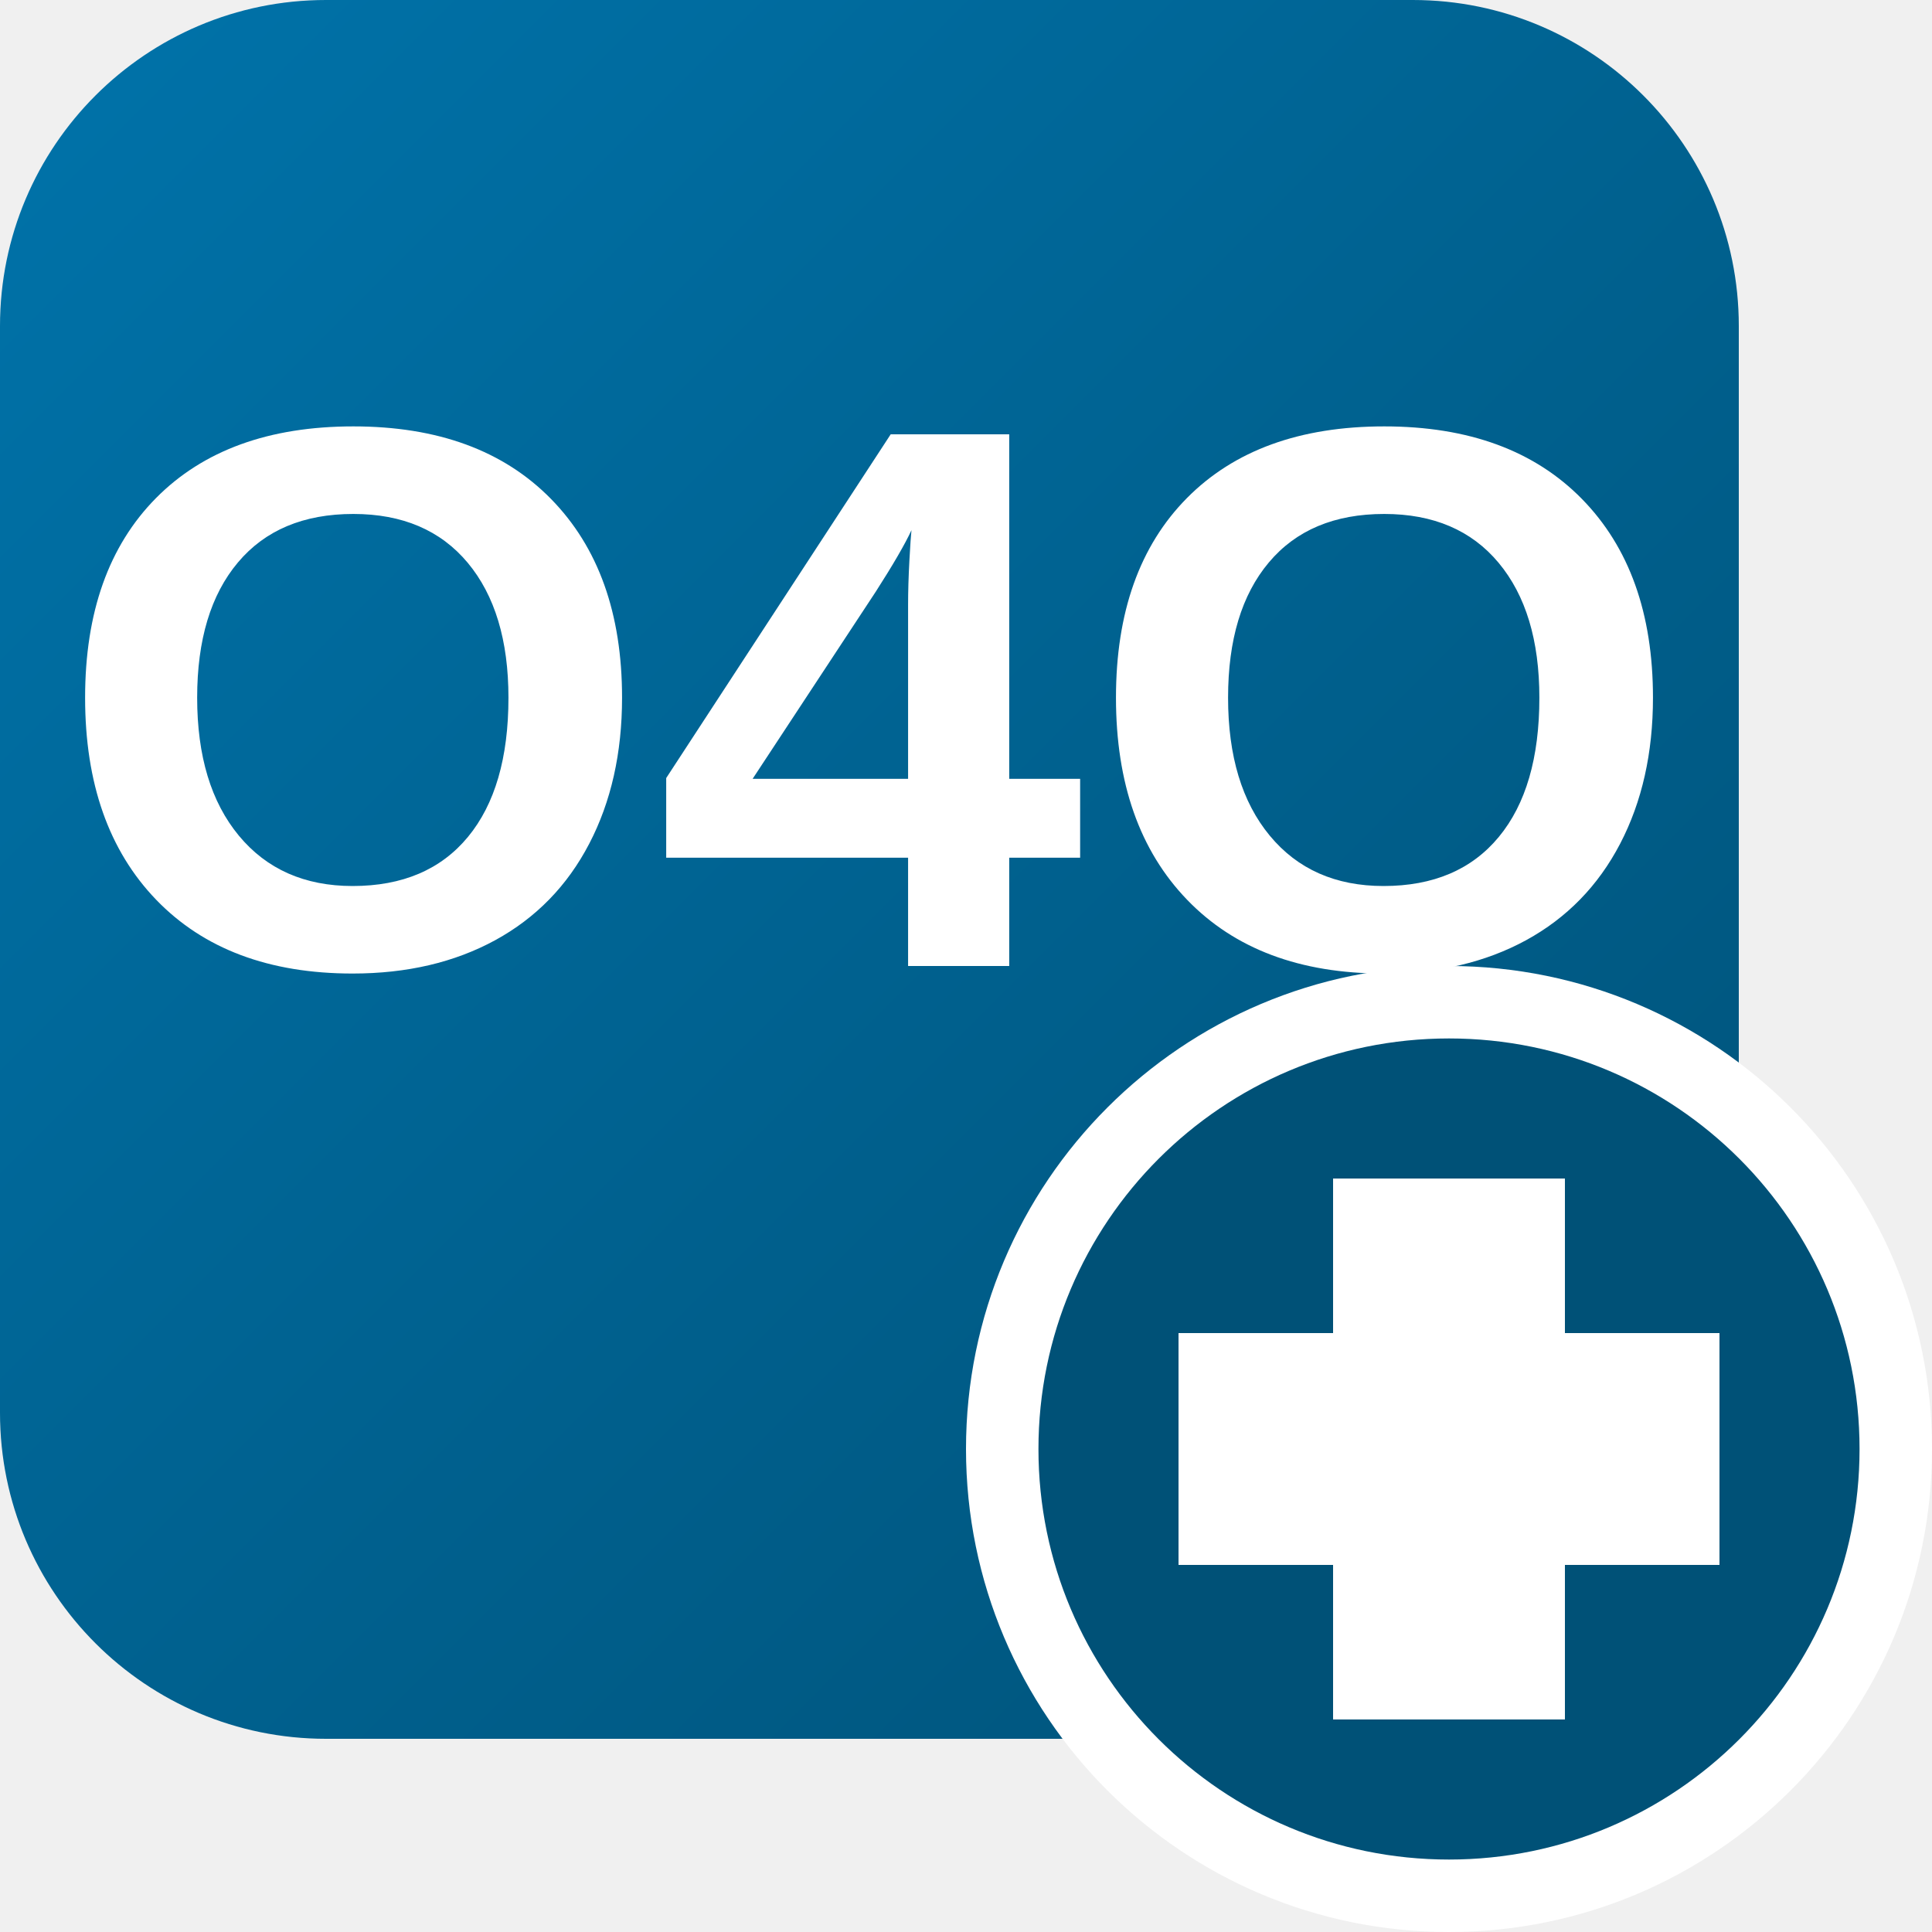
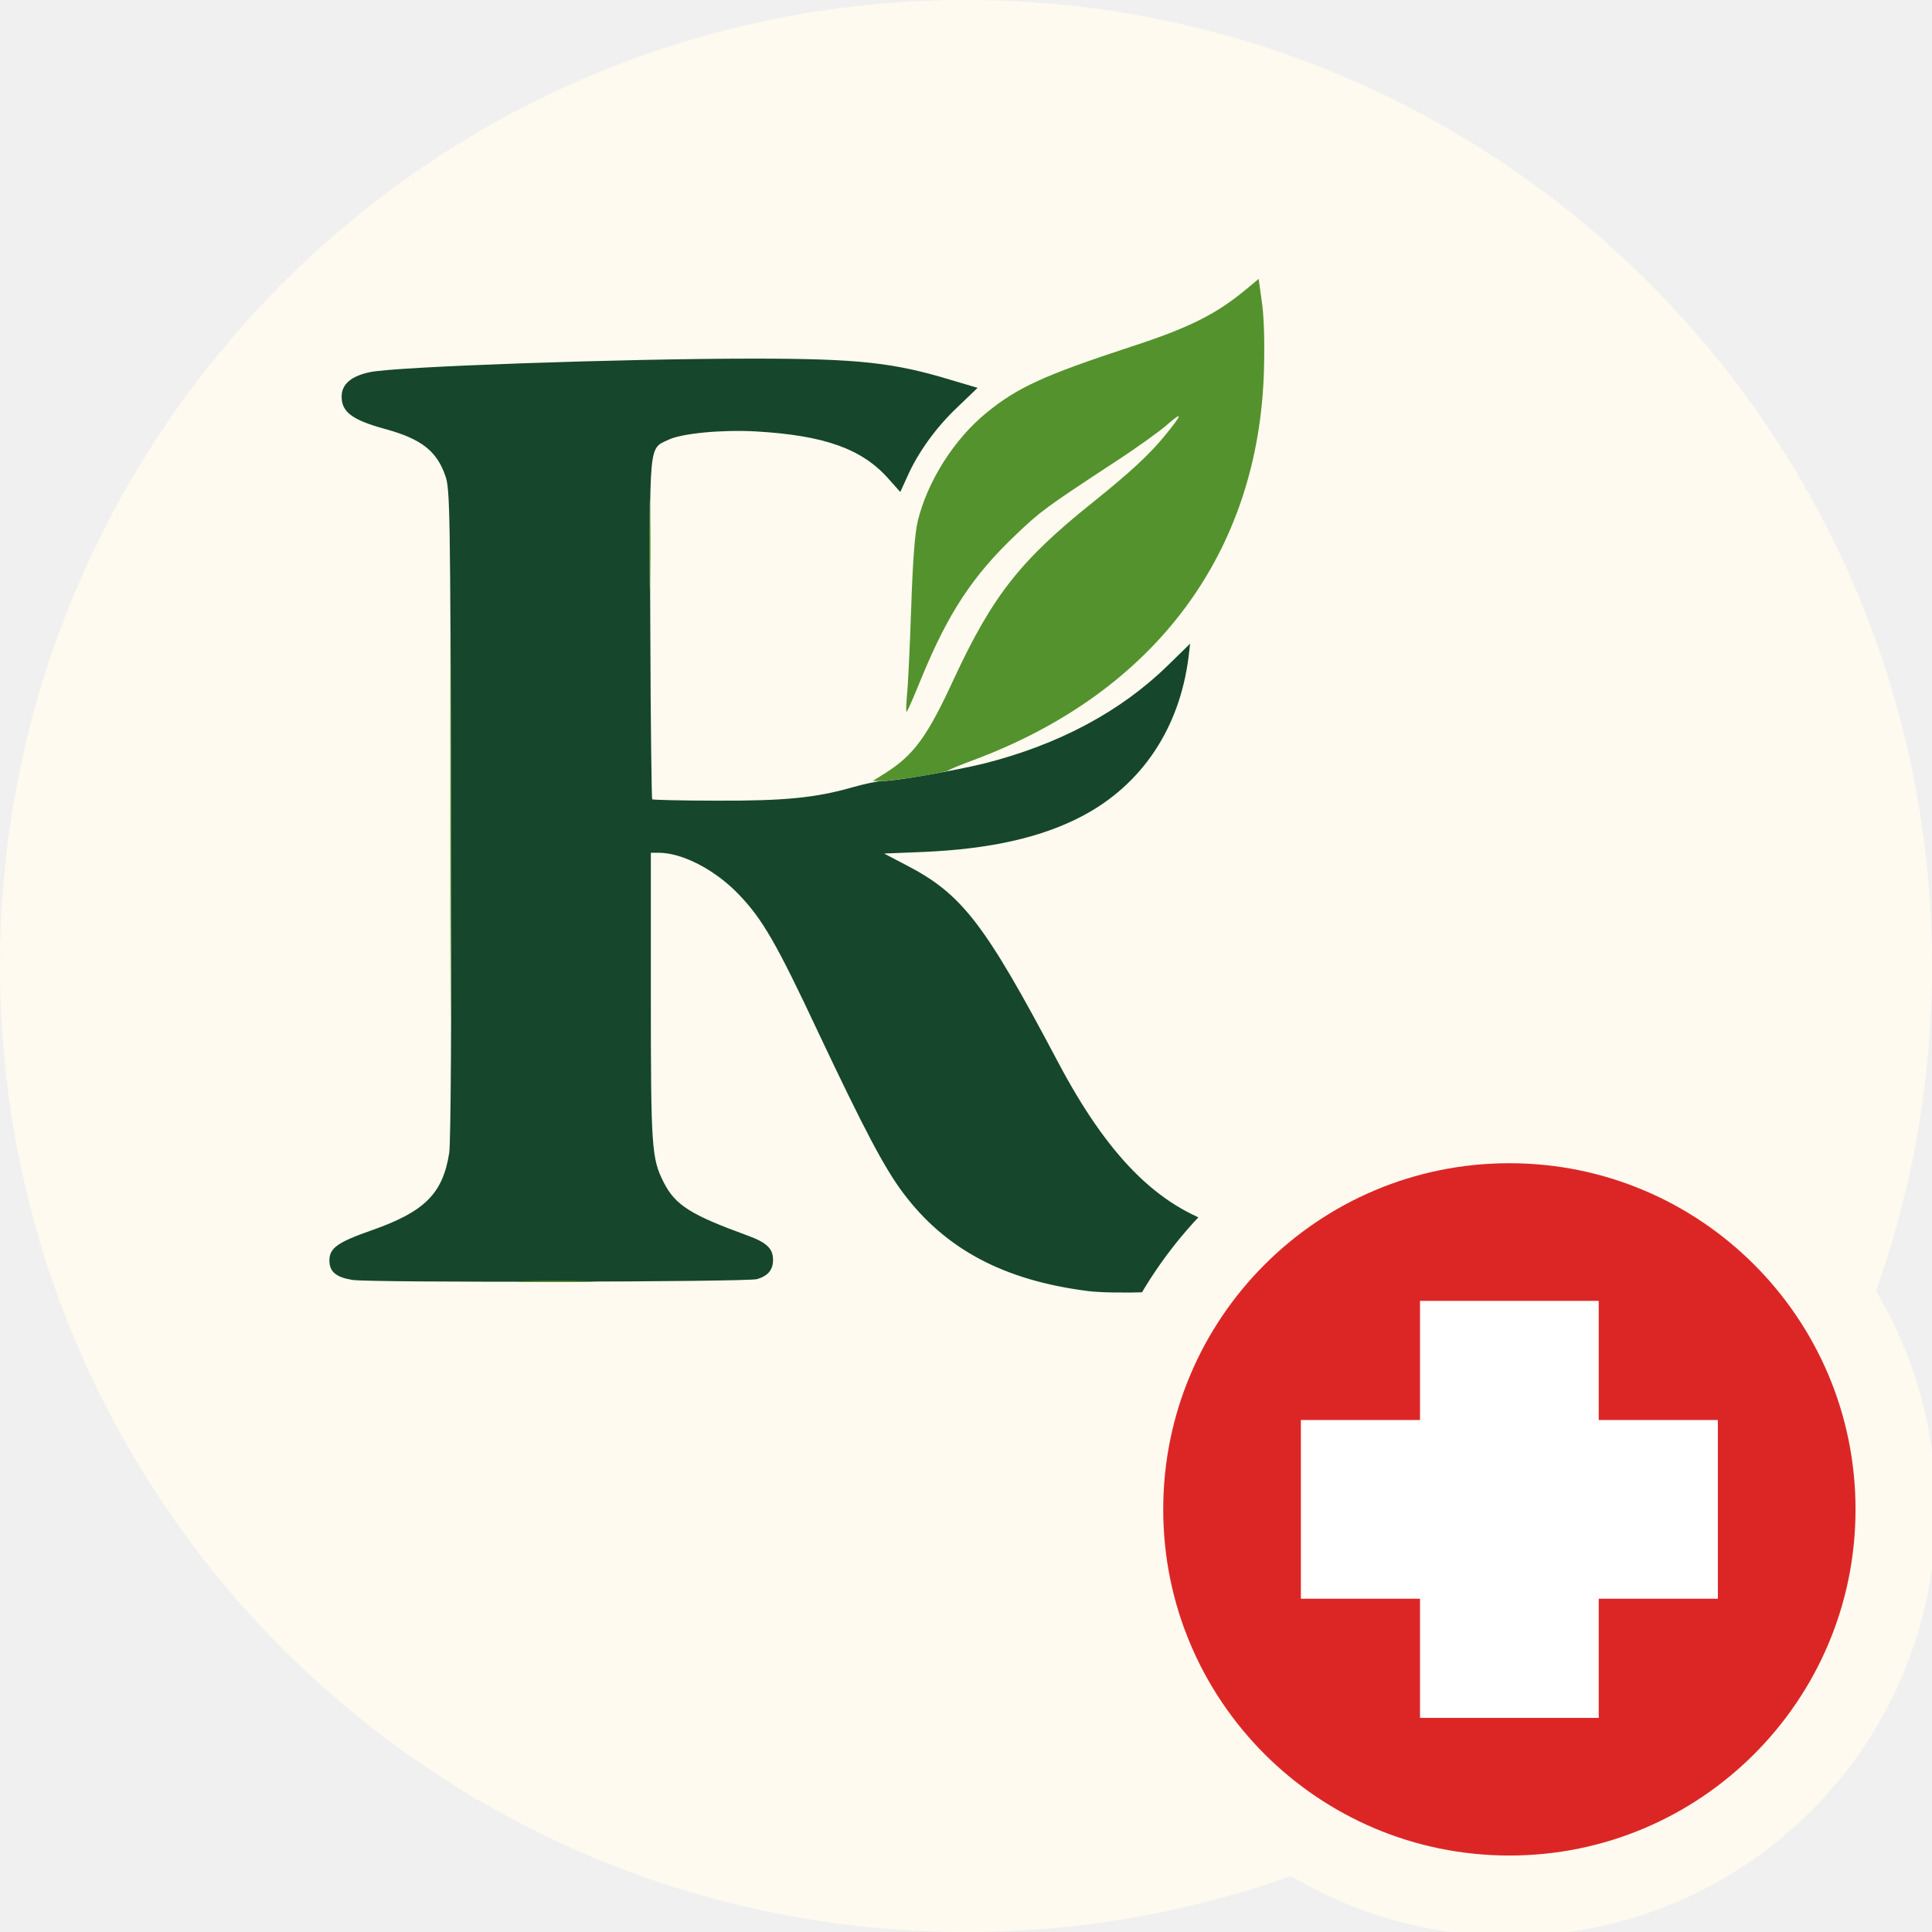
- <svg xmlns="http://www.w3.org/2000/svg" viewBox="0 0 40 40">
-   <defs>
-     <linearGradient id="o4o" x2="1" y2="1">
-       <stop stop-color="#0073aa" />
-       <stop offset="1" stop-color="#005177" />
-     </linearGradient>
-   </defs>
-   <rect width="36" height="36" rx="6.75" fill="url(#o4o)" />
+ <svg xmlns="http://www.w3.org/2000/svg" viewBox="0 0 48 48">
+   <circle cx="24" cy="24" r="24" fill="#fefaef" />
  <style>.compact{display:none}@media(max-width:20px){.regular{display:none}.compact{display:inline}}</style>
  <g class="regular">
-     <path transform="translate(2 -2)" fill="#fff" d="M10.879 16.445Q10.879 18.164 10.199 19.469Q9.52 20.773 8.254 21.465Q6.988 22.156 5.301 22.156Q2.707 22.156 1.234 20.629Q-0.238 19.102 -0.238 16.445Q-0.238 13.797 1.23 12.312Q2.699 10.828 5.316 10.828Q7.934 10.828 9.406 12.328Q10.879 13.828 10.879 16.445ZM8.527 16.445Q8.527 14.664 7.684 13.652Q6.84 12.641 5.316 12.641Q3.77 12.641 2.926 13.645Q2.082 14.648 2.082 16.445Q2.082 18.258 2.945 19.301Q3.809 20.344 5.301 20.344Q6.848 20.344 7.688 19.328Q8.527 18.312 8.527 16.445Z M18.895 19.758V22.0H16.801V19.758H11.793V18.109L16.441 10.992H18.895V18.125H20.363V19.758ZM16.801 14.523Q16.801 14.102 16.828 13.609Q16.855 13.117 16.871 12.977Q16.668 13.414 16.137 14.242L13.582 18.125H16.801Z M32.223 16.445Q32.223 18.164 31.543 19.469Q30.863 20.773 29.598 21.465Q28.332 22.156 26.645 22.156Q24.051 22.156 22.578 20.629Q21.105 19.102 21.105 16.445Q21.105 13.797 22.574 12.312Q24.043 10.828 26.66 10.828Q29.277 10.828 30.75 12.328Q32.223 13.828 32.223 16.445ZM29.871 16.445Q29.871 14.664 29.027 13.652Q28.184 12.641 26.66 12.641Q25.113 12.641 24.27 13.645Q23.426 14.648 23.426 16.445Q23.426 18.258 24.289 19.301Q25.152 20.344 26.645 20.344Q28.191 20.344 29.031 19.328Q29.871 18.312 29.871 16.445Z" />
-     <circle cx="30" cy="30" r="10" fill="#fff" />
-     <circle cx="30" cy="30" r="8.5" fill="#005177" />
-     <g transform="translate(23.6 23.6) scale(.8)" fill="#fff">
+     <g transform="translate(0 0) scale(0.066)" fill-rule="evenodd">
+       <path fill="#16462c" d="M409.6 486.0C378.0 482.0 355.9 470.3 340.0 449.1C333.0 439.8 325.4 425.4 308.2 389.0C292.4 355.3 287.1 346.1 278.3 336.9C269.4 327.5 256.9 321.0 247.9 321.0L245.0 321.0 L245.0 374.9C245.0 432.1 245.3 436.1 249.8 445.0C254.2 453.7 260.0 457.3 281.4 465.1C288.6 467.7 291.0 470.0 291.0 474.3C291.0 478.0 289.1 480.3 285.0 481.5C281.5 482.6 138.6 482.9 132.6 481.8C126.5 480.8 124.0 478.7 124.0 474.5C124.0 469.8 127.1 467.6 140.0 463.1C159.9 456.1 166.7 449.3 169.1 434.0C169.7 429.8 170.0 384.1 169.8 306.0C169.5 193.1 169.4 184.1 167.7 179.3C164.5 169.8 158.6 165.2 145.0 161.5C132.6 158.1 128.6 155.1 128.6 149.3C128.6 144.7 132.1 141.6 139.2 140.1C148.7 138.0 234.5 135.0 283.6 135.0C323.1 135.0 336.6 136.5 358.2 143.1L368.0 146.0 L360.5 153.2C352.4 160.8 345.5 170.4 341.5 179.5L338.9 185.2 L334.7 180.5C324.7 169.0 310.5 163.9 284.5 162.4C271.8 161.7 256.6 163.1 251.5 165.6C244.2 169.0 244.5 166.0 244.8 236.9C244.9 271.8 245.3 300.6 245.5 300.9C245.8 301.1 256.7 301.4 269.8 301.4C295.5 301.5 307.1 300.3 320.8 296.4C325.3 295.1 330.5 294.0 332.3 294.0C337.3 294.0 359.4 290.1 370.5 287.4C398.5 280.3 421.8 267.9 439.6 250.5L448.0 242.3 L447.4 247.4C444.0 274.2 429.8 295.4 407.4 307.2C392.0 315.3 372.7 319.6 347.7 320.7L332.8 321.3 L341.2 325.7C362.1 336.5 370.7 347.7 398.0 399.3C416.8 435.0 435.7 454.1 459.3 461.3C463.8 462.7 469.7 464.3 472.5 464.9C478.9 466.5 480.0 467.5 480.0 472.0C480.0 478.4 474.7 481.2 456.0 484.5C445.7 486.4 419.1 487.2 409.6 486.0Z" />
+       <path fill="#54922d" d="M197.2 482.3C203.7 482.1 214.3 482.1 220.8 482.3C227.2 482.4 221.9 482.6 209.0 482.6C196.1 482.6 190.8 482.4 197.2 482.3ZM169.5 310.0C169.5 244.3 169.6 217.4 169.7 250.3C169.9 283.1 169.9 336.9 169.7 369.8C169.6 402.6 169.5 375.7 169.5 310.0ZM333.3 291.0C344.0 284.2 349.1 277.3 359.2 255.3C373.7 224.2 384.2 210.8 411.5 189.0C425.2 178.0 432.6 171.2 438.4 164.1C445.2 155.8 445.5 154.5 439.2 160.0C436.6 162.3 428.0 168.5 420.0 173.7C393.5 191.1 391.7 192.4 382.3 201.4C366.1 216.8 357.0 230.7 347.0 254.9C344.2 261.8 341.7 267.6 341.3 267.9C341.0 268.2 341.1 265.6 341.4 262.0C341.8 258.4 342.5 243.6 343.0 229.0C343.6 210.9 344.4 200.5 345.5 196.1C349.1 181.2 359.2 165.3 371.2 155.5C383.0 145.8 393.2 141.2 425.8 130.5C447.6 123.4 457.8 118.3 469.1 108.9L473.8 105.0 L475.0 113.6C475.8 118.9 476.1 128.6 475.8 139.3C473.9 208.0 434.8 260.6 366.5 286.1C361.6 287.9 357.3 289.7 357.0 290.0C356.3 290.8 336.1 294.0 331.9 294.0L328.5 294.0 L333.3 291.0ZM244.4 205.0C244.4 189.9 244.6 183.7 244.7 191.2C244.9 198.8 244.9 211.2 244.7 218.8C244.6 226.3 244.4 220.1 244.4 205.0Z" />
+     </g>
+     <circle cx="37.5" cy="37.5" r="9.6" fill="#dc2626" stroke="#fefaef" stroke-width="2" />
+     <g transform="translate(31.58 31.58) scale(0.74)" fill="#fff">
      <path d="M5 1h6v4h4v6h-4v4H5v-4H1V5h4Z" />
    </g>
  </g>
  <g class="compact">
-     <path transform="translate(2 -5.5)" fill="#fff" d="M10.879 16.445Q10.879 18.164 10.199 19.469Q9.52 20.773 8.254 21.465Q6.988 22.156 5.301 22.156Q2.707 22.156 1.234 20.629Q-0.238 19.102 -0.238 16.445Q-0.238 13.797 1.23 12.312Q2.699 10.828 5.316 10.828Q7.934 10.828 9.406 12.328Q10.879 13.828 10.879 16.445ZM8.527 16.445Q8.527 14.664 7.684 13.652Q6.84 12.641 5.316 12.641Q3.77 12.641 2.926 13.645Q2.082 14.648 2.082 16.445Q2.082 18.258 2.945 19.301Q3.809 20.344 5.301 20.344Q6.848 20.344 7.688 19.328Q8.527 18.312 8.527 16.445Z M18.895 19.758V22.0H16.801V19.758H11.793V18.109L16.441 10.992H18.895V18.125H20.363V19.758ZM16.801 14.523Q16.801 14.102 16.828 13.609Q16.855 13.117 16.871 12.977Q16.668 13.414 16.137 14.242L13.582 18.125H16.801Z M32.223 16.445Q32.223 18.164 31.543 19.469Q30.863 20.773 29.598 21.465Q28.332 22.156 26.645 22.156Q24.051 22.156 22.578 20.629Q21.105 19.102 21.105 16.445Q21.105 13.797 22.574 12.312Q24.043 10.828 26.66 10.828Q29.277 10.828 30.75 12.328Q32.223 13.828 32.223 16.445ZM29.871 16.445Q29.871 14.664 29.027 13.652Q28.184 12.641 26.66 12.641Q25.113 12.641 24.27 13.645Q23.426 14.648 23.426 16.445Q23.426 18.258 24.289 19.301Q25.152 20.344 26.645 20.344Q28.191 20.344 29.031 19.328Q29.871 18.312 29.871 16.445Z" />
-     <circle cx="29" cy="29" r="11" fill="#fff" />
-     <circle cx="29" cy="29" r="9.5" fill="#005177" />
-     <g transform="translate(21.8 21.8) scale(.9)" fill="#fff">
+     <g transform="translate(-6 -5.5) scale(0.064)" fill-rule="evenodd">
+       <path fill="#16462c" d="M409.6 486.0C378.0 482.0 355.9 470.3 340.0 449.1C333.0 439.8 325.4 425.4 308.2 389.0C292.4 355.3 287.1 346.1 278.3 336.9C269.4 327.5 256.9 321.0 247.9 321.0L245.0 321.0 L245.0 374.9C245.0 432.1 245.3 436.1 249.8 445.0C254.2 453.7 260.0 457.3 281.4 465.1C288.6 467.7 291.0 470.0 291.0 474.3C291.0 478.0 289.1 480.3 285.0 481.5C281.5 482.6 138.6 482.9 132.6 481.8C126.5 480.8 124.0 478.7 124.0 474.5C124.0 469.8 127.1 467.6 140.0 463.1C159.9 456.1 166.7 449.3 169.1 434.0C169.7 429.8 170.0 384.1 169.8 306.0C169.5 193.1 169.4 184.1 167.7 179.3C164.5 169.8 158.6 165.2 145.0 161.5C132.6 158.1 128.6 155.1 128.6 149.3C128.6 144.7 132.1 141.6 139.2 140.1C148.7 138.0 234.5 135.0 283.6 135.0C323.1 135.0 336.6 136.5 358.2 143.1L368.0 146.0 L360.5 153.2C352.4 160.8 345.5 170.4 341.5 179.5L338.9 185.2 L334.7 180.5C324.7 169.0 310.5 163.9 284.5 162.4C271.8 161.7 256.6 163.1 251.5 165.6C244.2 169.0 244.5 166.0 244.8 236.9C244.9 271.8 245.3 300.6 245.5 300.9C245.8 301.1 256.7 301.4 269.8 301.4C295.5 301.5 307.1 300.3 320.8 296.4C325.3 295.1 330.5 294.0 332.3 294.0C337.3 294.0 359.4 290.1 370.5 287.4C398.5 280.3 421.8 267.9 439.6 250.5L448.0 242.3 L447.4 247.4C444.0 274.2 429.8 295.4 407.4 307.2C392.0 315.3 372.7 319.6 347.7 320.7L332.8 321.3 L341.2 325.7C362.1 336.5 370.7 347.7 398.0 399.3C416.8 435.0 435.7 454.1 459.3 461.3C463.8 462.7 469.7 464.3 472.5 464.9C478.9 466.5 480.0 467.5 480.0 472.0C480.0 478.4 474.7 481.2 456.0 484.5C445.7 486.4 419.1 487.2 409.6 486.0Z" />
+       <path fill="#54922d" d="M197.2 482.3C203.7 482.1 214.3 482.1 220.8 482.3C227.2 482.4 221.9 482.6 209.0 482.6C196.1 482.6 190.8 482.4 197.2 482.3ZM169.5 310.0C169.5 244.3 169.6 217.4 169.7 250.3C169.9 283.1 169.9 336.9 169.7 369.8C169.6 402.6 169.5 375.7 169.5 310.0ZM333.3 291.0C344.0 284.2 349.1 277.3 359.2 255.3C373.7 224.2 384.2 210.8 411.5 189.0C425.2 178.0 432.6 171.2 438.4 164.1C445.2 155.8 445.5 154.5 439.2 160.0C436.6 162.3 428.0 168.5 420.0 173.7C393.5 191.1 391.7 192.4 382.3 201.4C366.1 216.8 357.0 230.7 347.0 254.9C344.2 261.8 341.7 267.6 341.3 267.9C341.0 268.2 341.1 265.6 341.4 262.0C341.8 258.4 342.5 243.6 343.0 229.0C343.6 210.9 344.4 200.5 345.5 196.1C349.1 181.2 359.2 165.3 371.2 155.5C383.0 145.8 393.2 141.2 425.8 130.5C447.6 123.4 457.8 118.3 469.1 108.9L473.8 105.0 L475.0 113.6C475.8 118.9 476.1 128.6 475.8 139.3C473.9 208.0 434.8 260.6 366.5 286.1C361.6 287.9 357.3 289.7 357.0 290.0C356.3 290.8 336.1 294.0 331.9 294.0L328.5 294.0 L333.3 291.0ZM244.4 205.0C244.4 189.9 244.6 183.7 244.7 191.2C244.9 198.8 244.9 211.2 244.7 218.8C244.6 226.3 244.4 220.1 244.4 205.0Z" />
+     </g>
+     <circle cx="34.5" cy="34.5" r="13" fill="#dc2626" stroke="#fefaef" stroke-width="2.2" />
+     <g transform="translate(26.1 26.1) scale(1.05)" fill="#fff">
      <path d="M5 1h6v4h4v6h-4v4H5v-4H1V5h4Z" />
    </g>
  </g>
</svg>
